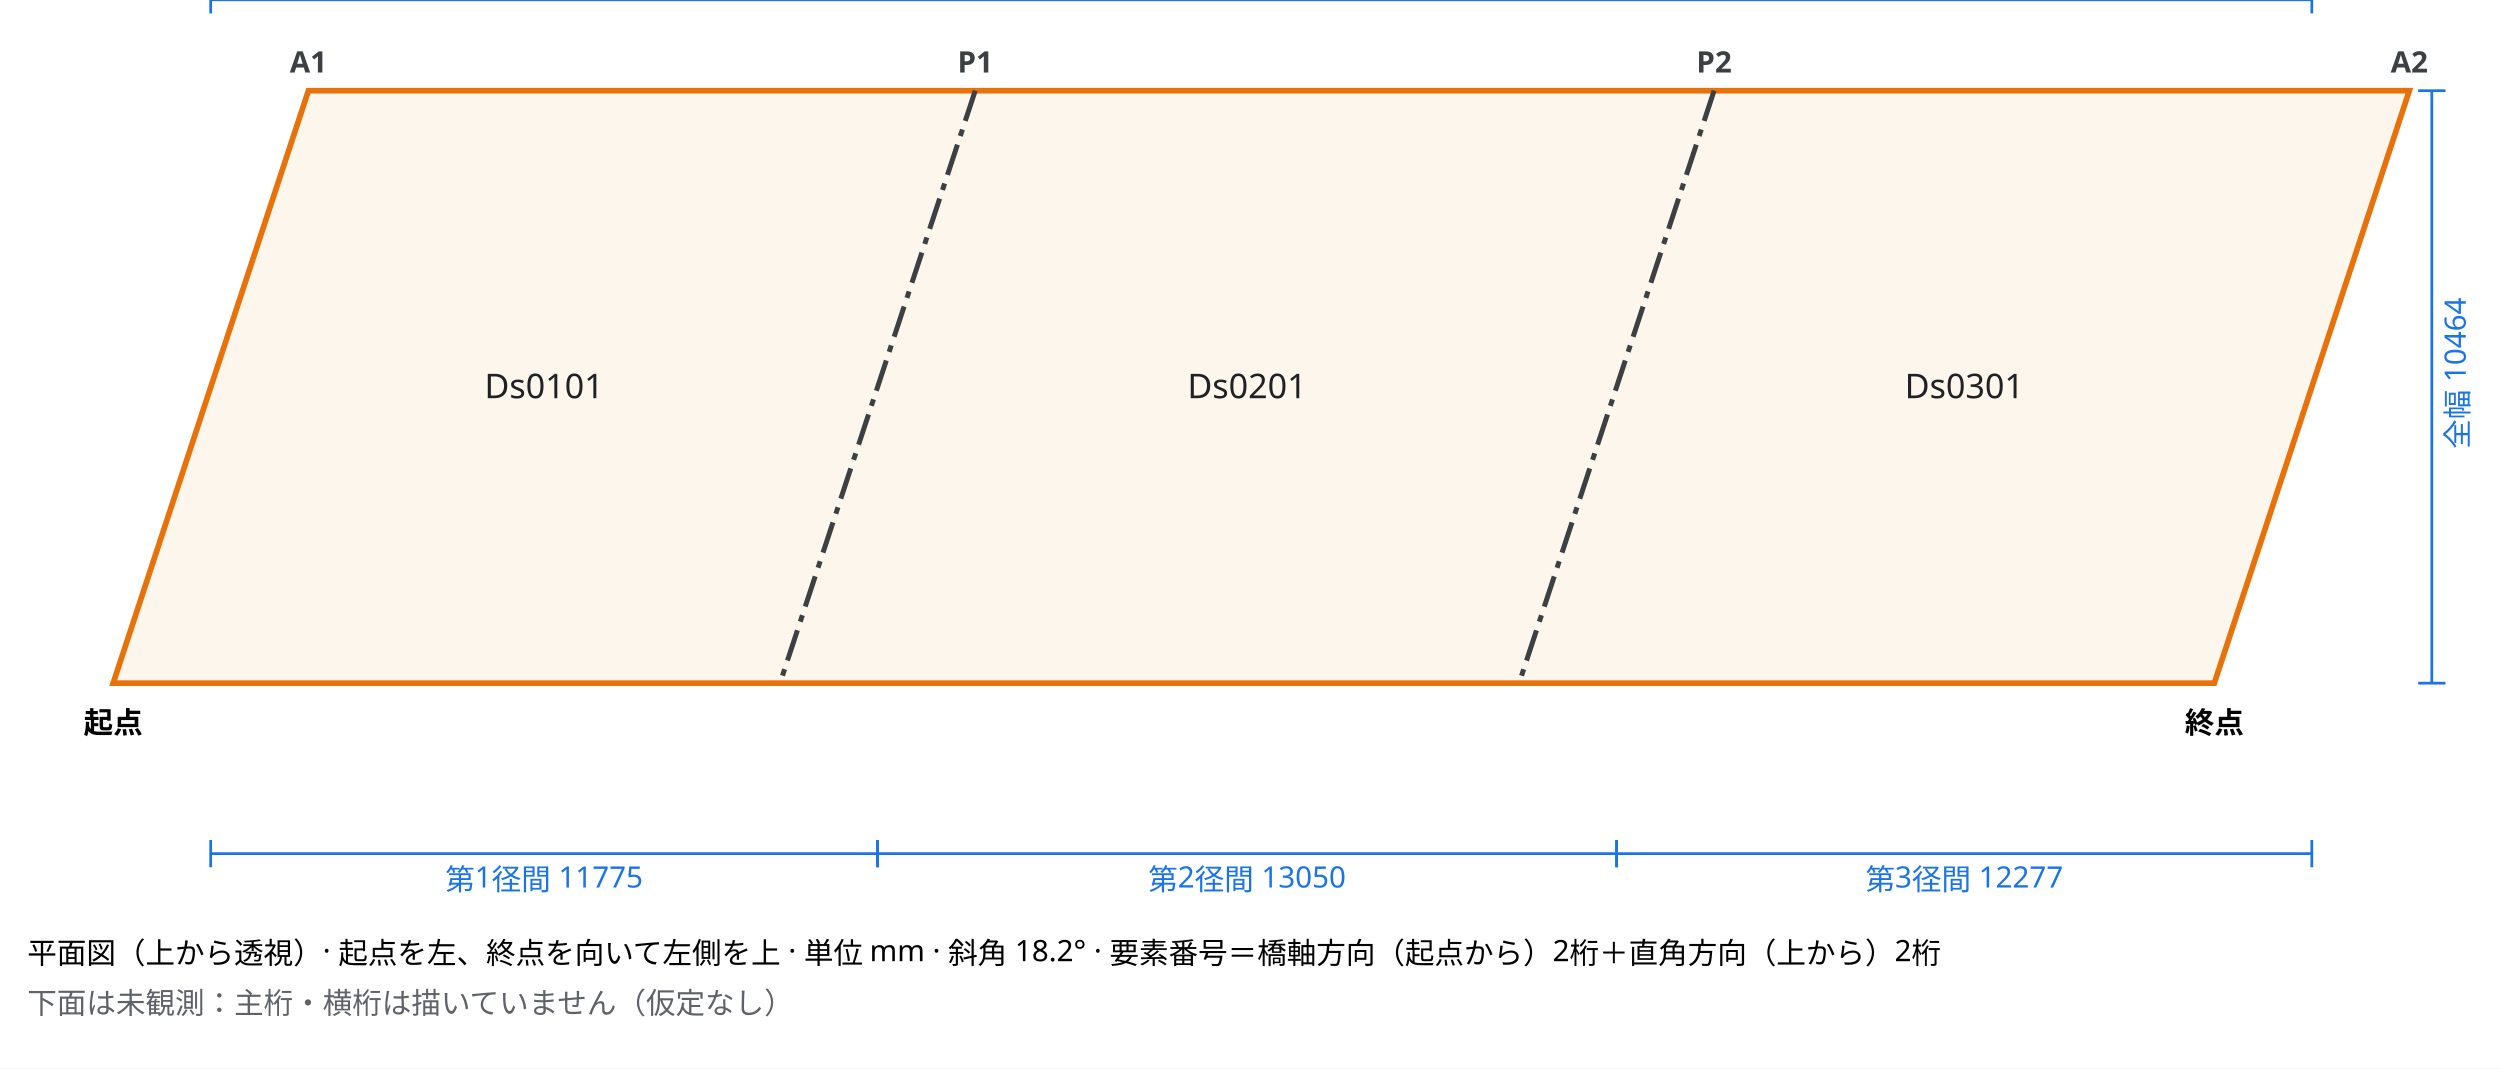
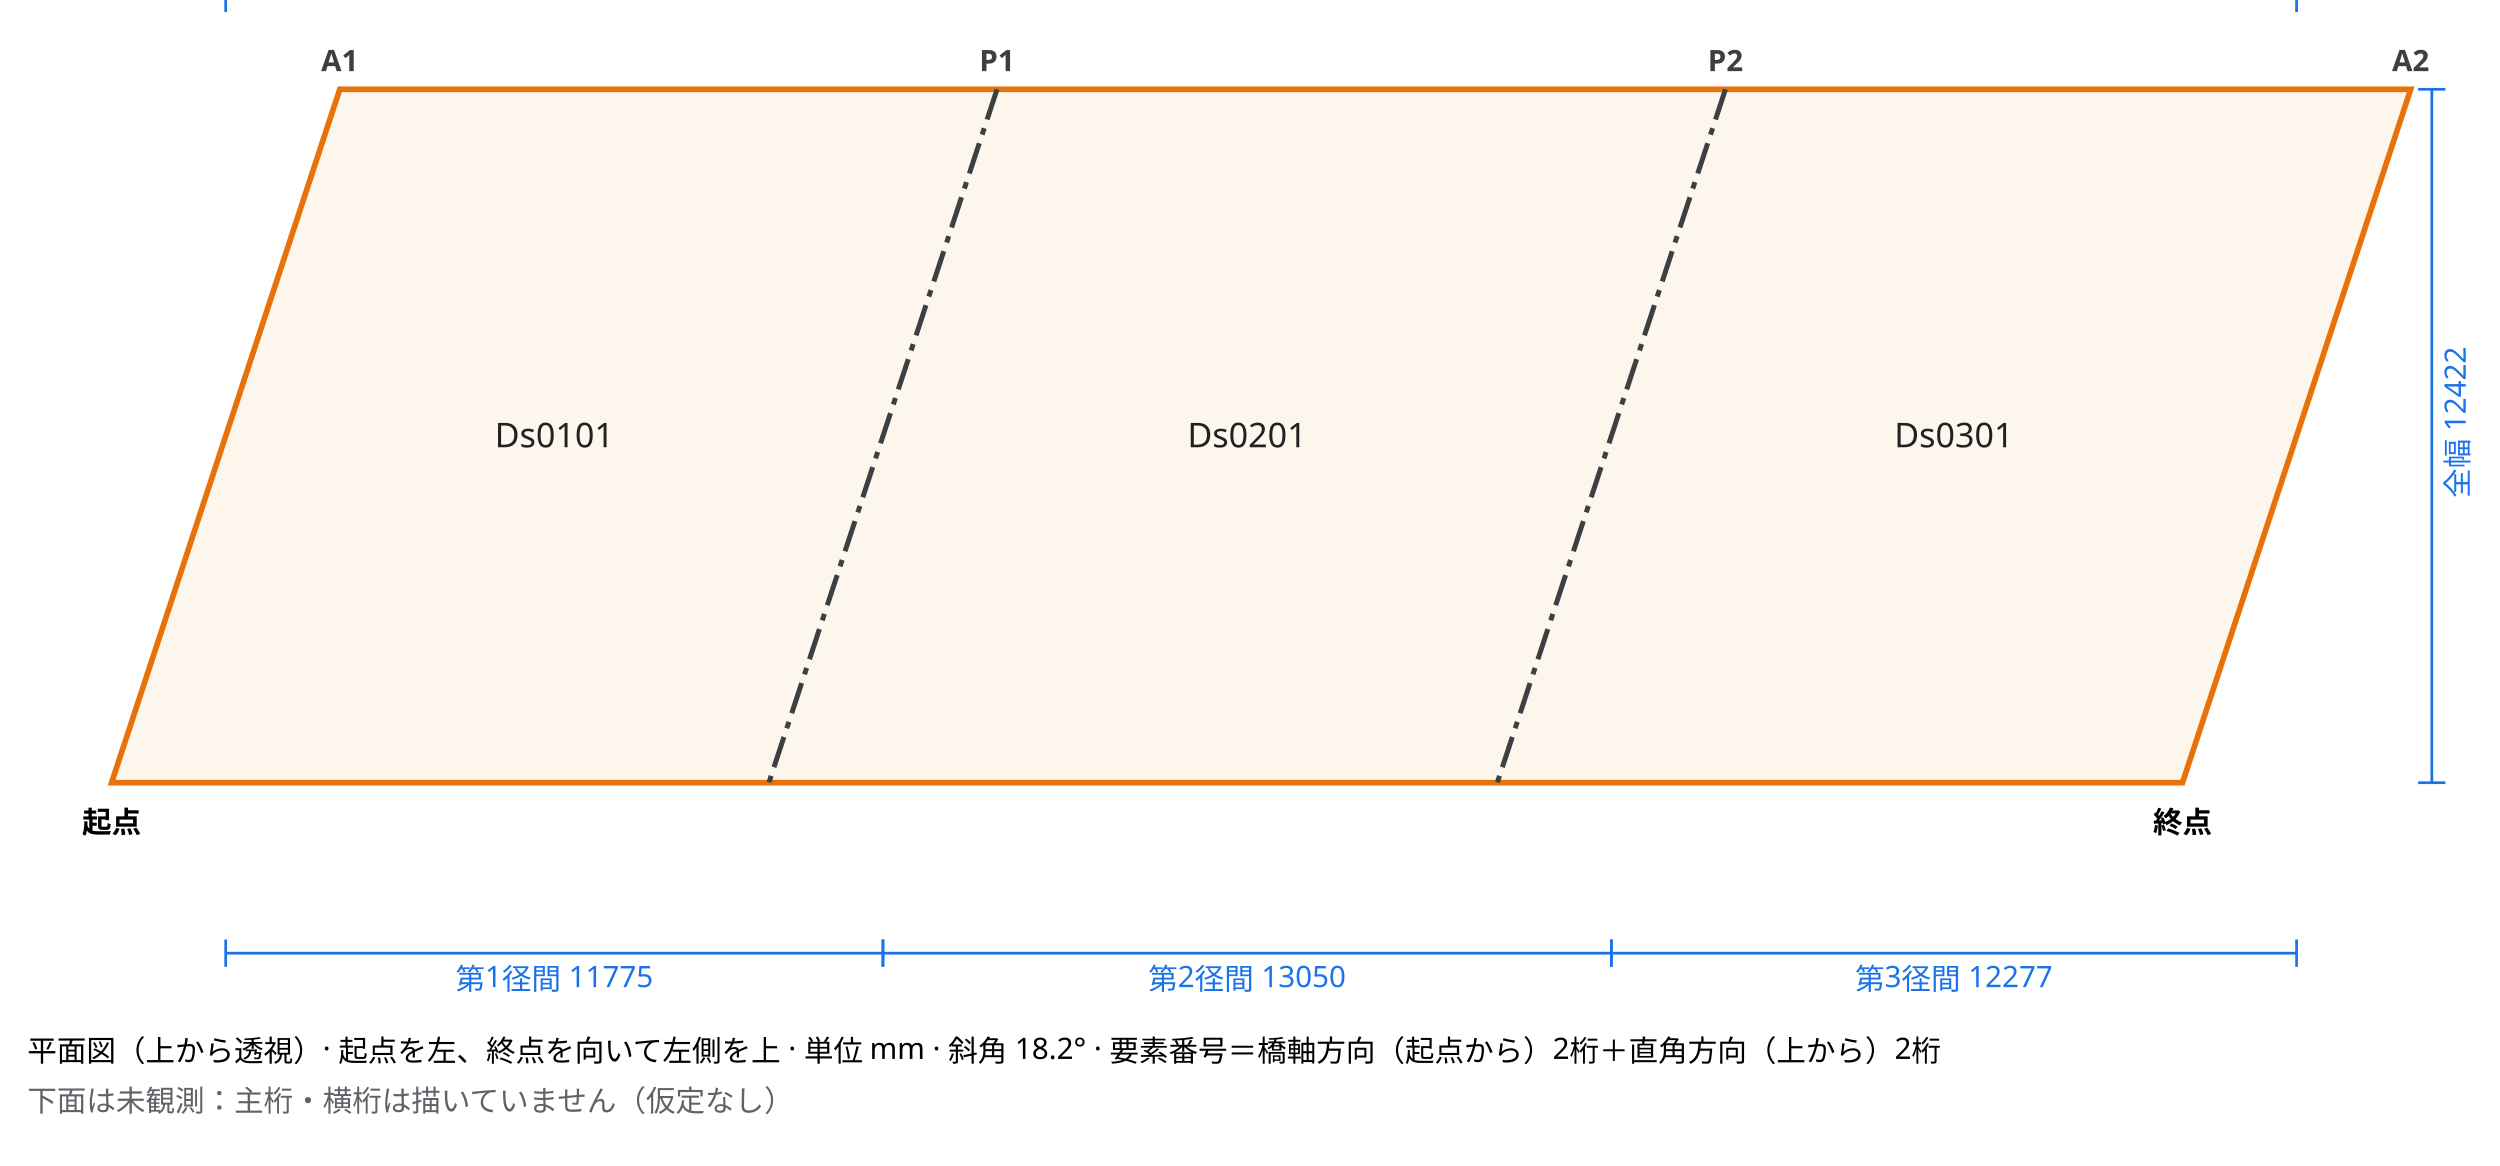
- <svg xmlns="http://www.w3.org/2000/svg" viewBox="0 0 1100 470" font-family="sans-serif" font-size="13">
+ <svg xmlns="http://www.w3.org/2000/svg" viewBox="0 0 1100 513" font-family="sans-serif" font-size="13">
  <defs>
    <marker id="t" viewBox="0 0 2 10" refX="1" refY="5" markerWidth="2" markerHeight="10" orient="auto">
      <path d="M1 0V10" stroke="#1a73e8" />
    </marker>
  </defs>
  <rect width="100%" height="100%" fill="white" />
-   <polygon points="135.7,39.9 1060.1,39.9 974.3,300.6 49.8,300.6" fill="#fdf6ec" stroke="#e8710a" stroke-width="2.5" />
-   <line x1="429.1" y1="39.9" x2="343.2" y2="300.6" stroke="#3c4043" stroke-width="2.2" stroke-dasharray="14 4 3 4" />
-   <text x="429.1" y="31.9" text-anchor="middle" font-weight="bold" fill="#3c4043">P1</text>
-   <line x1="754.2" y1="39.9" x2="668.4" y2="300.6" stroke="#3c4043" stroke-width="2.2" stroke-dasharray="14 4 3 4" />
-   <text x="754.2" y="31.9" text-anchor="middle" font-weight="bold" fill="#3c4043">P2</text>
-   <text x="135.7" y="31.9" text-anchor="middle" font-weight="bold" fill="#3c4043">A1</text>
-   <text x="1060.1" y="31.9" text-anchor="middle" font-weight="bold" fill="#3c4043">A2</text>
-   <text x="239.4" y="175.2" text-anchor="middle" font-size="15" fill="#202124">Ds0101</text>
-   <text x="548.7" y="175.2" text-anchor="middle" font-size="15" fill="#202124">Ds0201</text>
-   <text x="864.3" y="175.2" text-anchor="middle" font-size="15" fill="#202124">Ds0301</text>
-   <line x1="92.7" y1="-0.1" x2="1017.2" y2="-0.1" stroke="#1a73e8" stroke-width="1.2" marker-start="url(#t)" marker-end="url(#t)" />
-   <text x="555.0" y="-6.1" text-anchor="middle" fill="#1a73e8">橋長方向 床版長（中心線） 37102</text>
-   <line x1="1070.0" y1="39.9" x2="1070.0" y2="300.6" stroke="#1a73e8" stroke-width="1.2" marker-start="url(#t)" marker-end="url(#t)" />
-   <text x="1086.0" y="164.2" text-anchor="middle" fill="#1a73e8" transform="rotate(-90 1086.0 164.2)">全幅 10464</text>
-   <line x1="92.7" y1="375.6" x2="386.1" y2="375.6" stroke="#1a73e8" stroke-width="1.2" marker-start="url(#t)" marker-end="url(#t)" />
-   <text x="239.4" y="391.6" text-anchor="middle" fill="#1a73e8">第1径間 11775</text>
-   <line x1="386.1" y1="375.6" x2="711.3" y2="375.6" stroke="#1a73e8" stroke-width="1.2" marker-start="url(#t)" marker-end="url(#t)" />
-   <text x="548.7" y="391.6" text-anchor="middle" fill="#1a73e8">第2径間 13050</text>
-   <line x1="711.3" y1="375.6" x2="1017.2" y2="375.6" stroke="#1a73e8" stroke-width="1.2" marker-start="url(#t)" marker-end="url(#t)" />
-   <text x="864.3" y="391.6" text-anchor="middle" fill="#1a73e8">第3径間 12277</text>
-   <text x="49.8" y="322.6" text-anchor="middle" font-weight="bold">起点</text>
-   <text x="974.3" y="322.6" text-anchor="middle" font-weight="bold">終点</text>
-   <text x="12" y="424">平面図（上から透視）· 起点を左、終点を向いて左側を上 · 単位 mm · 斜角 18.2° · 要素番号＝橋軸方向（起点から）2桁＋直角方向（上から）2桁</text>
-   <text x="12" y="446" fill="#5f6368">下面は未観測：主桁・横桁は描いていません（仮定なし）</text>
+   <polygon points="149.5,39.3 1060.7,39.3 960.3,344.4 49.1,344.4" fill="#fdf6ec" stroke="#e8710a" stroke-width="2.5" />
+   <line x1="438.7" y1="39.3" x2="338.3" y2="344.4" stroke="#3c4043" stroke-width="2.2" stroke-dasharray="14 4 3 4" />
+   <text x="438.7" y="31.3" text-anchor="middle" font-weight="bold" fill="#3c4043">P1</text>
+   <line x1="759.2" y1="39.3" x2="658.8" y2="344.4" stroke="#3c4043" stroke-width="2.2" stroke-dasharray="14 4 3 4" />
+   <text x="759.2" y="31.3" text-anchor="middle" font-weight="bold" fill="#3c4043">P2</text>
+   <text x="149.5" y="31.3" text-anchor="middle" font-weight="bold" fill="#3c4043">A1</text>
+   <text x="1060.7" y="31.3" text-anchor="middle" font-weight="bold" fill="#3c4043">A2</text>
+   <text x="243.9" y="196.8" text-anchor="middle" font-size="15" fill="#202124">Ds0101</text>
+   <text x="548.7" y="196.8" text-anchor="middle" font-size="15" fill="#202124">Ds0201</text>
+   <text x="859.7" y="196.8" text-anchor="middle" font-size="15" fill="#202124">Ds0301</text>
+   <line x1="99.3" y1="-0.7" x2="1010.5" y2="-0.7" stroke="#1a73e8" stroke-width="1.2" marker-start="url(#t)" marker-end="url(#t)" />
+   <text x="554.9" y="-6.7" text-anchor="middle" fill="#1a73e8">橋長方向 床版長（中心線） 37102</text>
+   <line x1="1070.0" y1="39.3" x2="1070.0" y2="344.4" stroke="#1a73e8" stroke-width="1.2" marker-start="url(#t)" marker-end="url(#t)" />
+   <text x="1086.0" y="185.8" text-anchor="middle" fill="#1a73e8" transform="rotate(-90 1086.0 185.8)">全幅 12422</text>
+   <line x1="99.3" y1="419.4" x2="388.5" y2="419.4" stroke="#1a73e8" stroke-width="1.2" marker-start="url(#t)" marker-end="url(#t)" />
+   <text x="243.9" y="435.4" text-anchor="middle" fill="#1a73e8">第1径間 11775</text>
+   <line x1="388.5" y1="419.4" x2="709.0" y2="419.4" stroke="#1a73e8" stroke-width="1.2" marker-start="url(#t)" marker-end="url(#t)" />
+   <text x="548.7" y="435.4" text-anchor="middle" fill="#1a73e8">第2径間 13050</text>
+   <line x1="709.0" y1="419.4" x2="1010.5" y2="419.4" stroke="#1a73e8" stroke-width="1.2" marker-start="url(#t)" marker-end="url(#t)" />
+   <text x="859.7" y="435.4" text-anchor="middle" fill="#1a73e8">第3径間 12277</text>
+   <text x="49.1" y="366.4" text-anchor="middle" font-weight="bold">起点</text>
+   <text x="960.3" y="366.4" text-anchor="middle" font-weight="bold">終点</text>
+   <text x="12" y="467">平面図（上から透視）· 起点を左、終点を向いて左側を上 · 単位 mm · 斜角 18.2° · 要素番号＝橋軸方向（起点から）2桁＋直角方向（上から）2桁</text>
+   <text x="12" y="489" fill="#5f6368">下面は未観測：主桁・横桁は描いていません（仮定なし）</text>
</svg>
